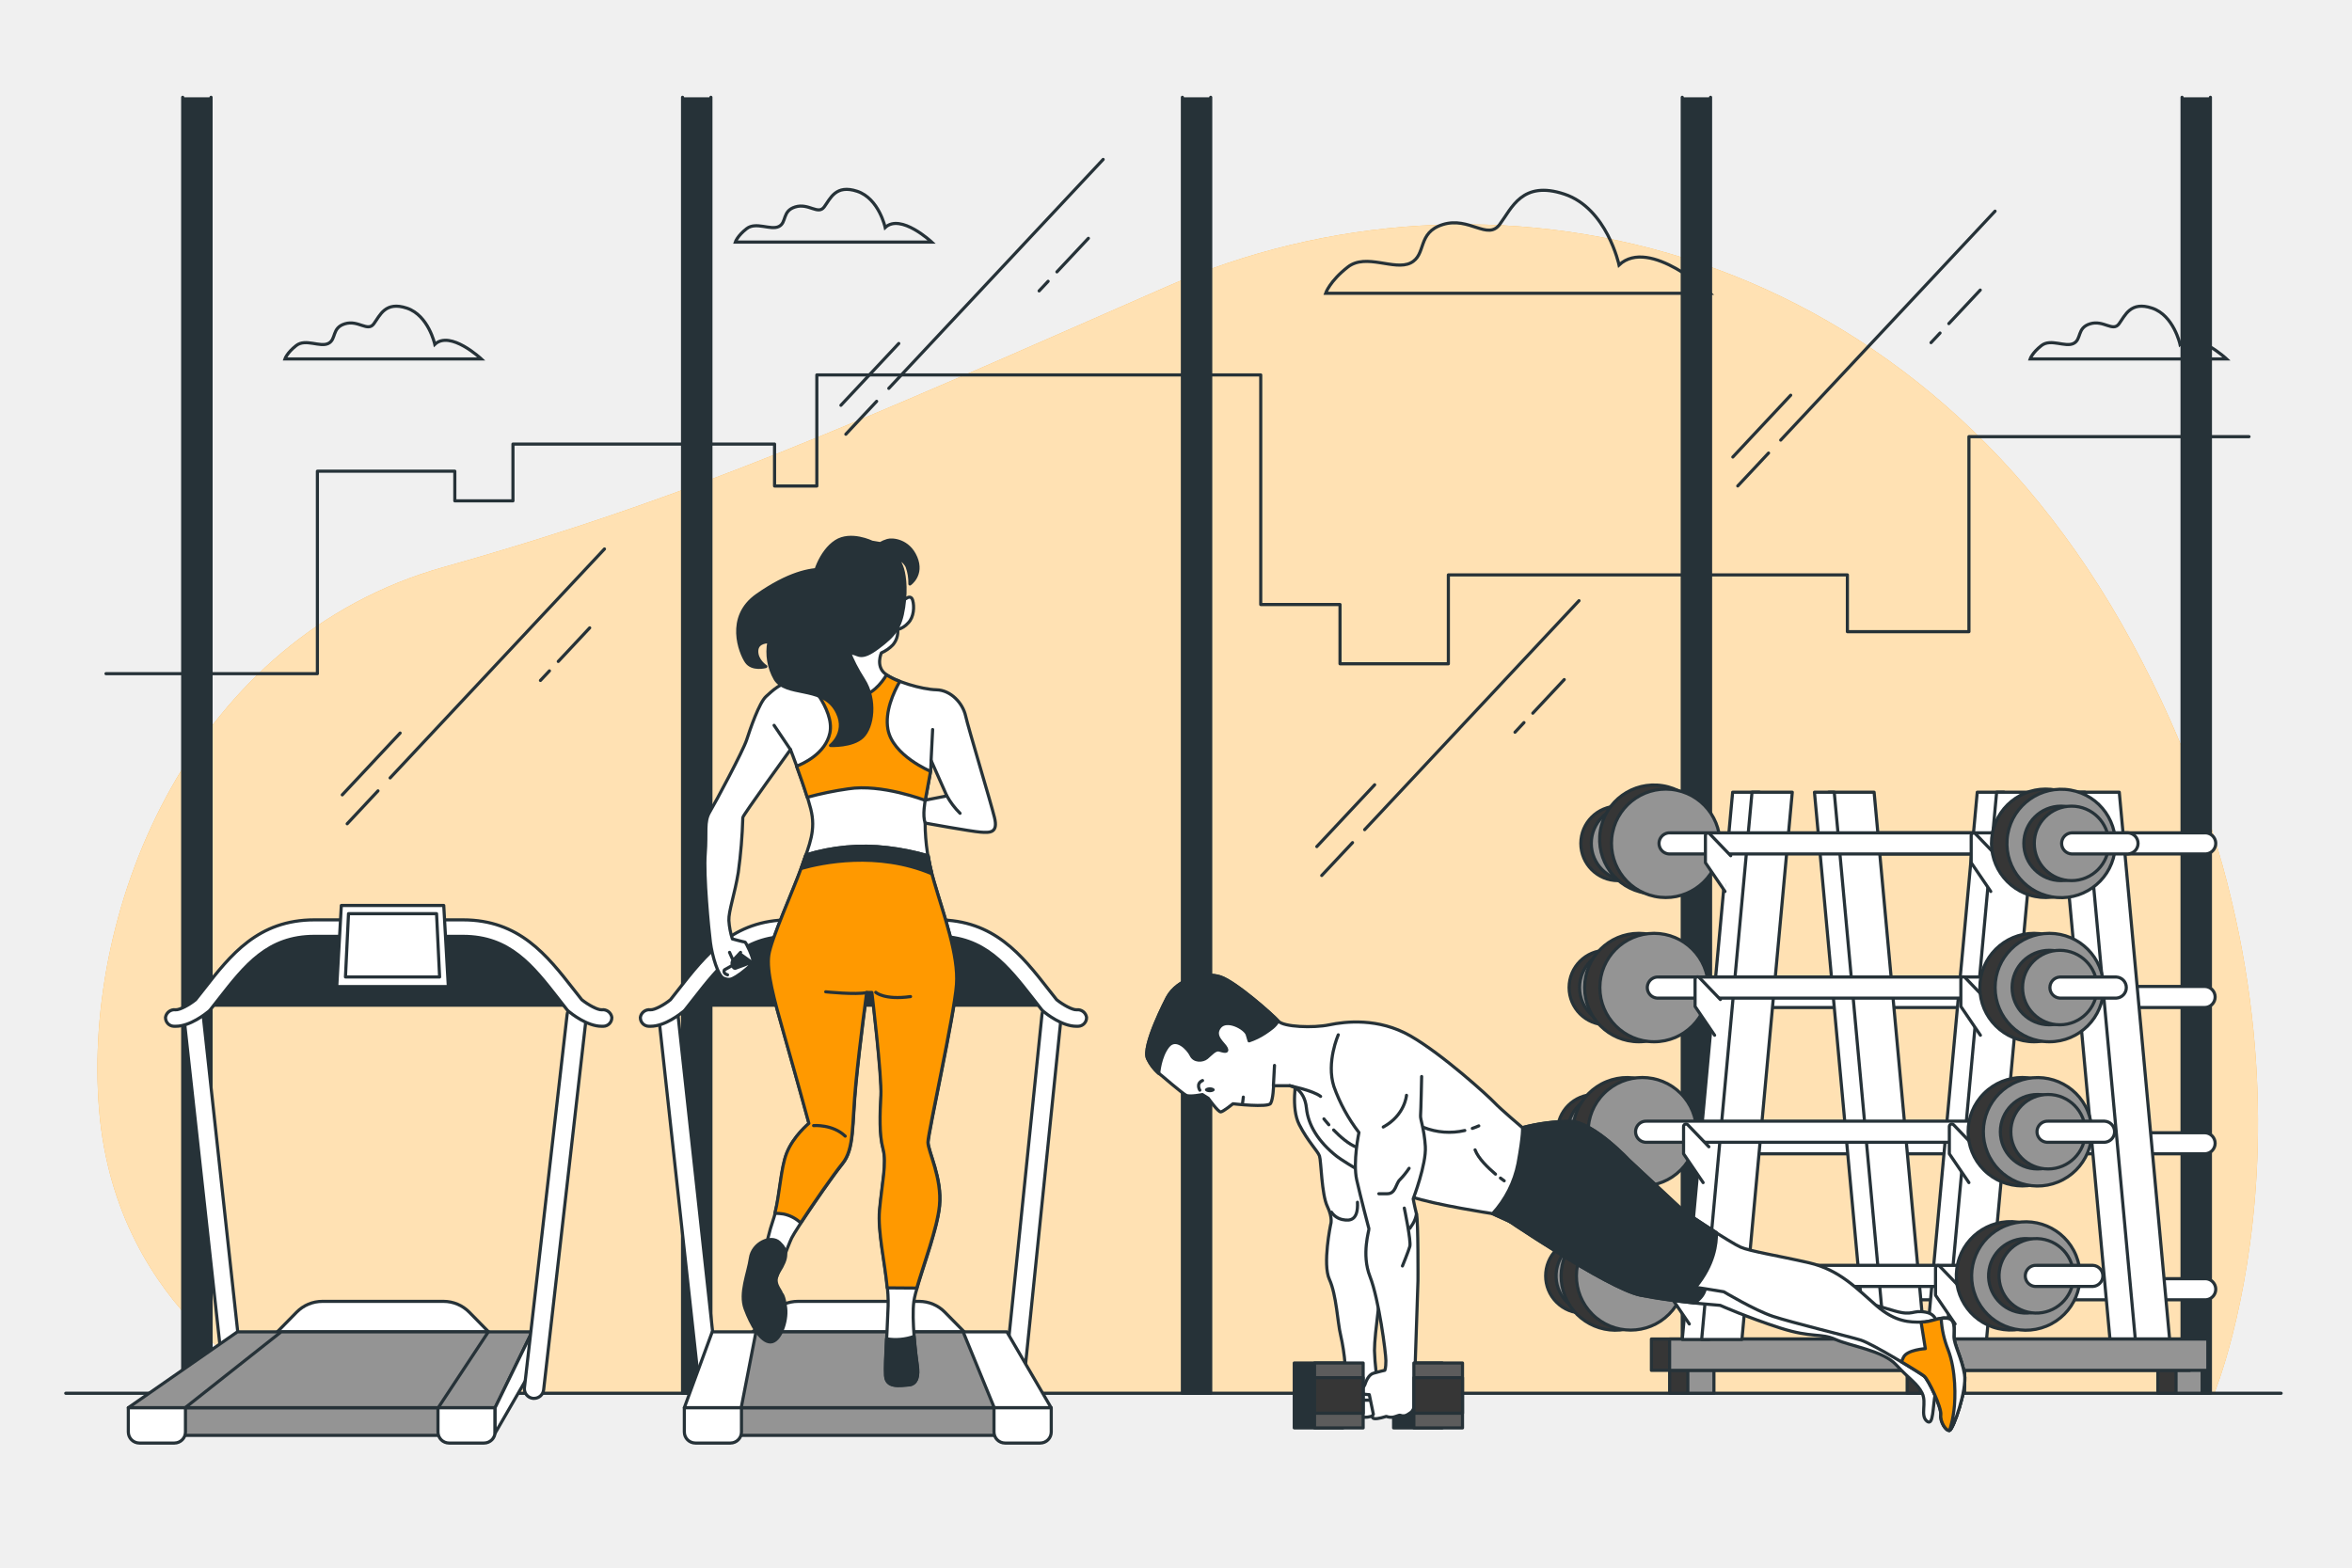
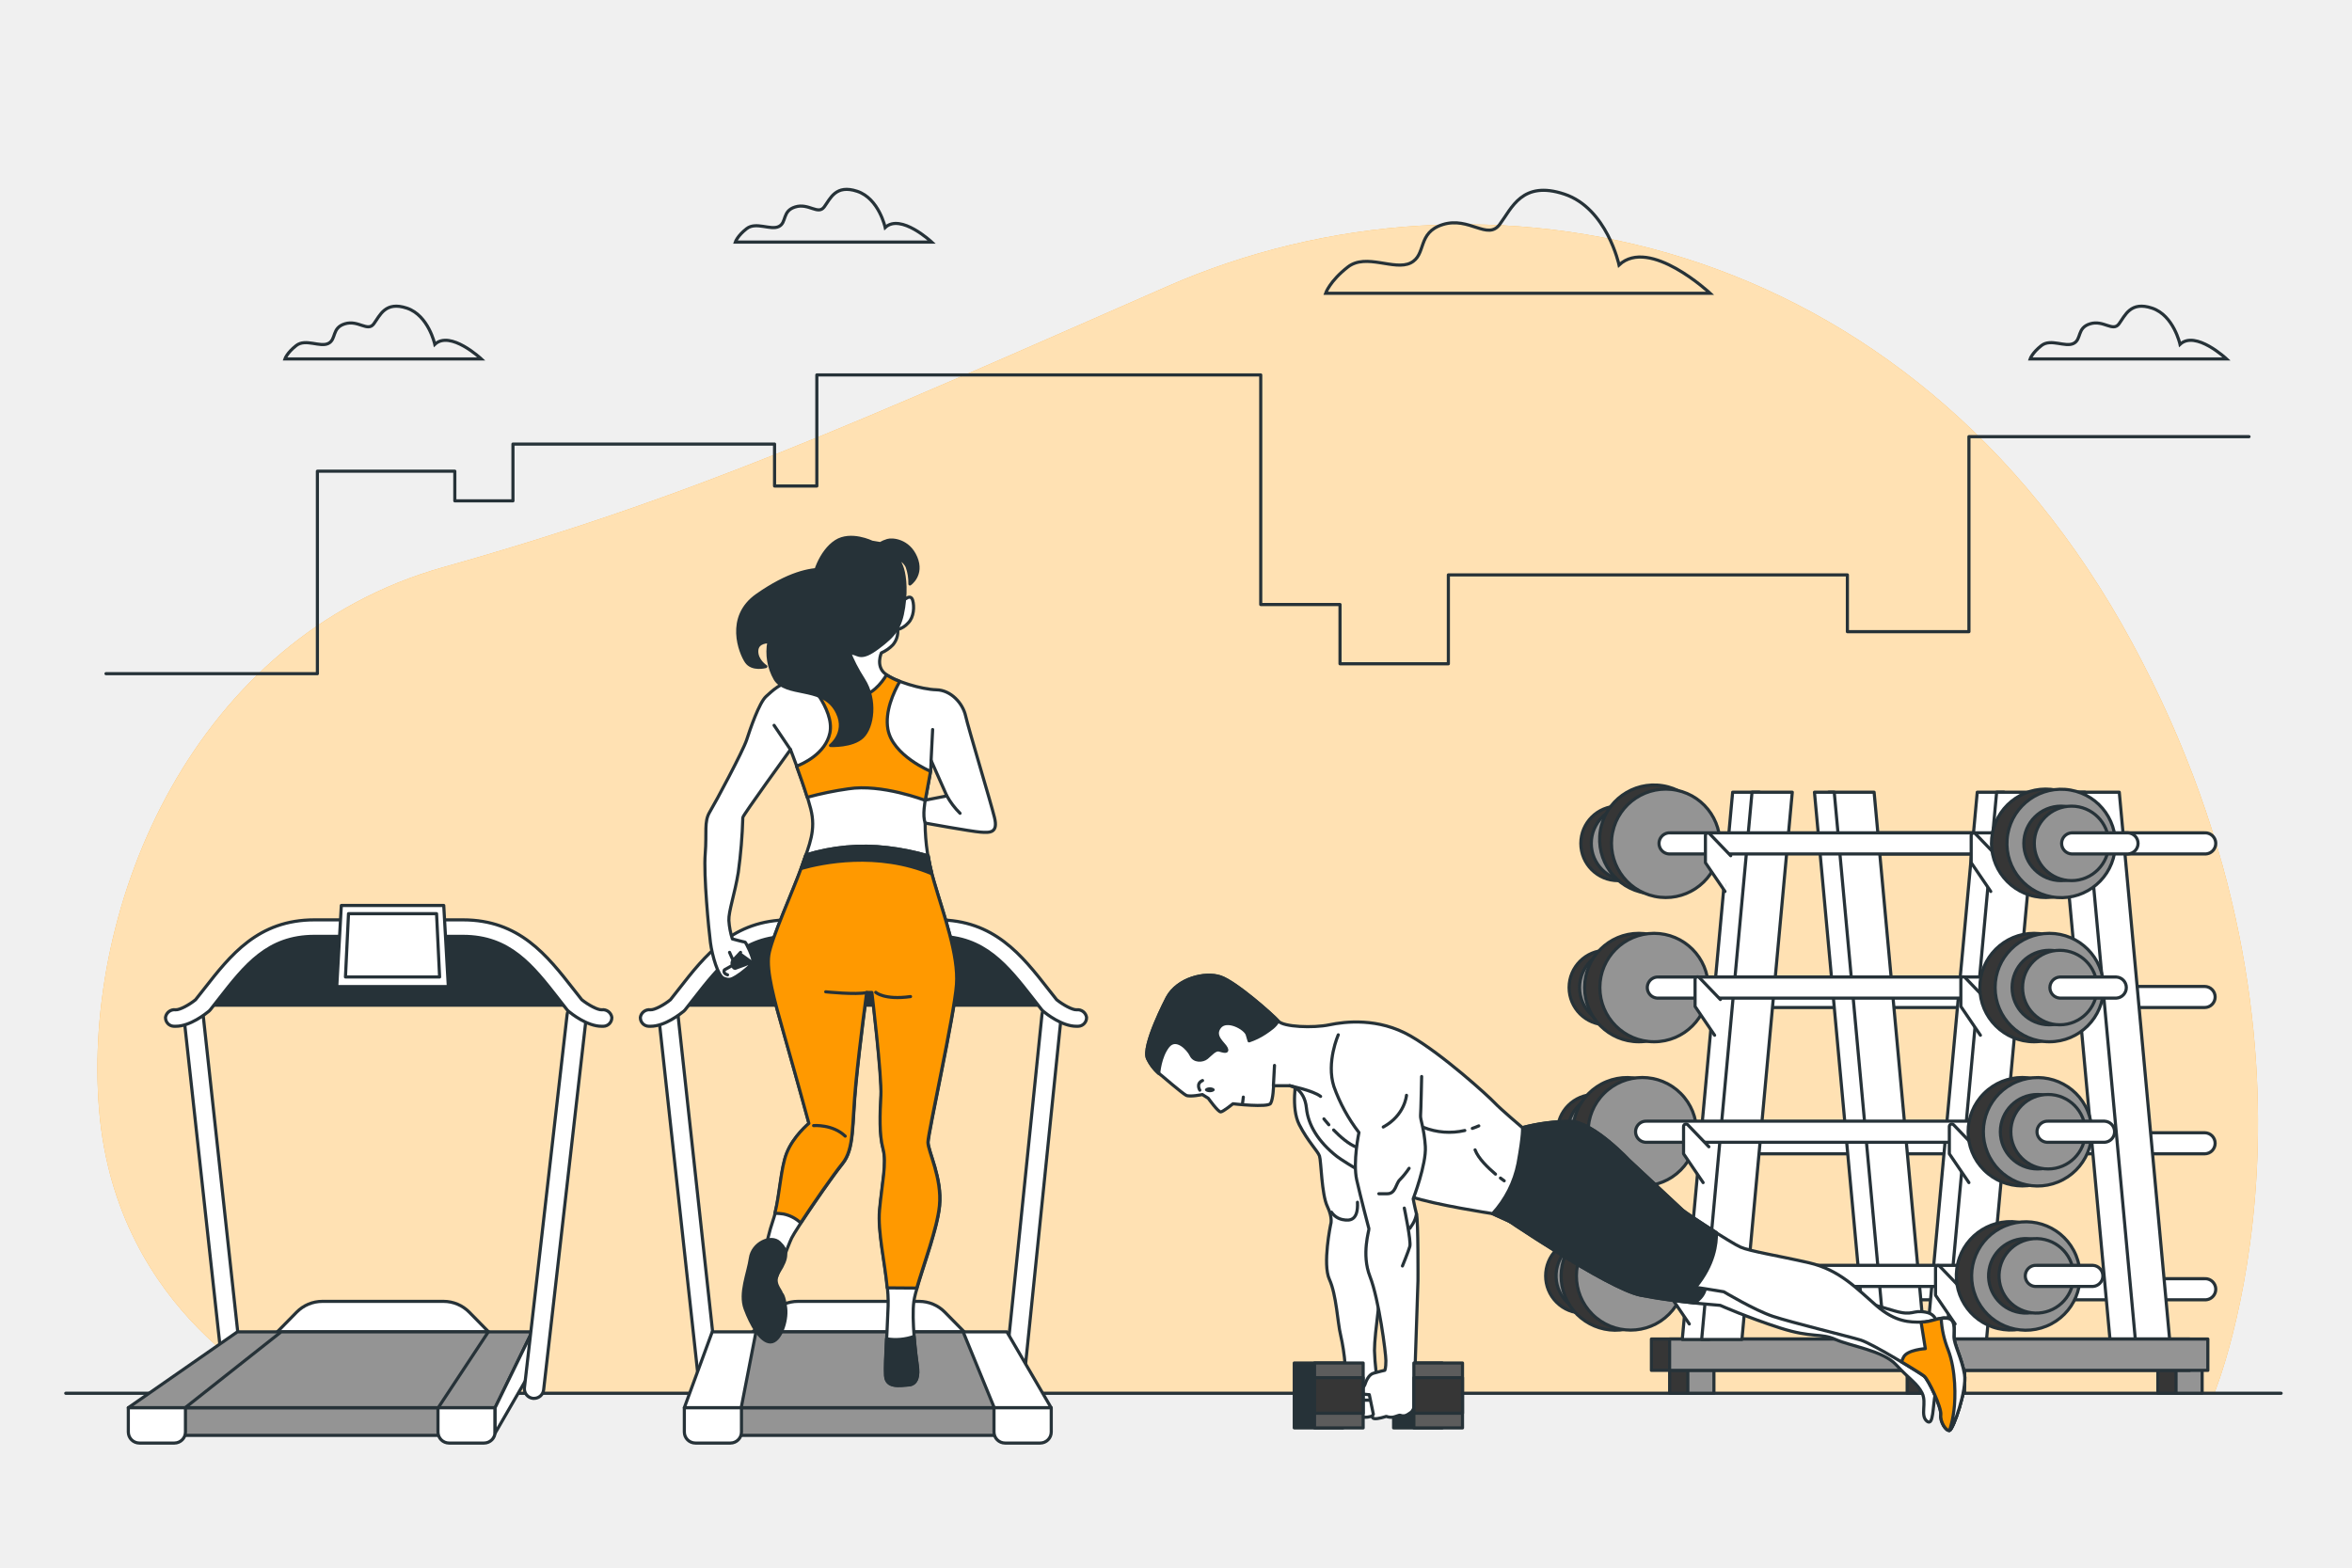
<svg xmlns="http://www.w3.org/2000/svg" viewBox="0 0 750 500">
-   <g id="freepik--background-simple--inject-5">
+   <g id="freepik--background-simple--inject-12">
    <path d="M706.09,444.37S750.9,336.2,679.82,204.86,472.76,47.25,372.32,91.29s-151.43,67.21-231,89.62S26.19,288.3,31.6,354s59.49,90.4,59.49,90.4Z" style="fill:#FF9900" />
    <path d="M706.09,444.37S750.9,336.2,679.82,204.86,472.76,47.25,372.32,91.29s-151.43,67.21-231,89.62S26.19,288.3,31.6,354s59.49,90.4,59.49,90.4Z" style="fill:#fff;opacity:0.7" />
  </g>
-   <g id="freepik--Floor--inject-5">
+   <g id="freepik--Floor--inject-12">
    <line x1="727.4" y1="444.37" x2="20.97" y2="444.37" style="fill:none;stroke:#263238;stroke-linecap:round;stroke-linejoin:round" />
  </g>
-   <g id="freepik--Clouds--inject-5">
+   <g id="freepik--Clouds--inject-12">
    <path d="M516.28,84.51s-3.87-18.07-17.42-22.59-16.79,4.52-20.66,9.68-9.68-2.58-18.07,0S455,81.28,449.81,83.86s-14.2-3.22-20,1.29-7.1,8.39-7.1,8.39H545.32S526,75.47,516.28,84.51Z" style="fill:none;stroke:#263238;stroke-miterlimit:10" />
    <path d="M282.27,72.55s-2-9.22-8.9-11.53S264.8,63.33,262.82,66s-4.94-1.32-9.23,0-2.63,5-5.27,6.26-7.25-1.64-10.22.66-3.62,4.29-3.62,4.29H297.1S287.21,67.94,282.27,72.55Z" style="fill:none;stroke:#263238;stroke-miterlimit:10" />
    <path d="M138.65,109.82s-2-9.23-8.9-11.54-8.57,2.31-10.55,5-4.94-1.32-9.23,0-2.63,4.94-5.27,6.26-7.25-1.65-10.22.66-3.62,4.28-3.62,4.28h62.62S143.59,105.2,138.65,109.82Z" style="fill:none;stroke:#263238;stroke-miterlimit:10" />
    <path d="M695.16,109.82s-2-9.23-8.9-11.54-8.57,2.31-10.55,5-4.94-1.32-9.23,0-2.63,4.94-5.27,6.26-7.25-1.65-10.22.66-3.62,4.28-3.62,4.28H710S700.1,105.2,695.16,109.82Z" style="fill:none;stroke:#263238;stroke-miterlimit:10" />
  </g>
-   <g id="freepik--Buildings--inject-5">
+   <g id="freepik--Buildings--inject-12">
    <polyline points="33.8 214.86 101.21 214.86 101.21 150.29 145.03 150.29 145.03 159.74 163.57 159.74 163.57 141.63 246.99 141.63 246.99 155.01 260.47 155.01 260.47 119.58 402.02 119.58 402.02 192.81 427.3 192.81 427.3 211.71 461.85 211.71 461.85 183.36 589.09 183.36 589.09 201.47 627.85 201.47 627.85 139.27 717.16 139.27" style="fill:none;stroke:#263238;stroke-linecap:round;stroke-linejoin:round" />
  </g>
-   <g id="freepik--Window--inject-5">
-     <polyline points="58.26 31.03 58.26 444.37 67.3 444.37 67.3 31.03" style="fill:#263238;stroke:#263238;stroke-linecap:round;stroke-linejoin:round" />
-     <polyline points="226.69 31.03 226.69 444.37 217.65 444.37 217.65 31.03" style="fill:#263238;stroke:#263238;stroke-linecap:round;stroke-linejoin:round" />
-     <polyline points="377.04 31.03 377.04 444.37 386.07 444.37 386.07 31.03" style="fill:#263238;stroke:#263238;stroke-linecap:round;stroke-linejoin:round" />
-     <polyline points="536.43 31.03 536.43 444.37 545.46 444.37 545.46 31.03" style="fill:#263238;stroke:#263238;stroke-linecap:round;stroke-linejoin:round" />
-     <polyline points="695.81 31.03 695.81 444.37 704.85 444.37 704.85 31.03" style="fill:#263238;stroke:#263238;stroke-linecap:round;stroke-linejoin:round" />
-     <line x1="120.53" y1="252.24" x2="110.71" y2="262.73" style="fill:none;stroke:#263238;stroke-linecap:round;stroke-linejoin:round" />
-     <line x1="192.75" y1="175.09" x2="124.4" y2="248.11" style="fill:none;stroke:#263238;stroke-linecap:round;stroke-linejoin:round" />
-     <line x1="175.2" y1="213.97" x2="172.34" y2="217.02" style="fill:none;stroke:#263238;stroke-linecap:round;stroke-linejoin:round" />
-     <line x1="188.04" y1="200.25" x2="178.02" y2="210.96" style="fill:none;stroke:#263238;stroke-linecap:round;stroke-linejoin:round" />
-     <line x1="127.59" y1="233.8" x2="109.14" y2="253.51" style="fill:none;stroke:#263238;stroke-linecap:round;stroke-linejoin:round" />
-     <line x1="279.54" y1="128" x2="269.72" y2="138.49" style="fill:none;stroke:#263238;stroke-linecap:round;stroke-linejoin:round" />
-     <line x1="351.77" y1="50.85" x2="283.42" y2="123.86" style="fill:none;stroke:#263238;stroke-linecap:round;stroke-linejoin:round" />
-     <line x1="334.22" y1="89.72" x2="331.35" y2="92.78" style="fill:none;stroke:#263238;stroke-linecap:round;stroke-linejoin:round" />
-     <line x1="347.06" y1="76.01" x2="337.03" y2="86.71" style="fill:none;stroke:#263238;stroke-linecap:round;stroke-linejoin:round" />
-     <line x1="286.6" y1="109.55" x2="268.15" y2="129.26" style="fill:none;stroke:#263238;stroke-linecap:round;stroke-linejoin:round" />
-     <line x1="431.29" y1="268.75" x2="421.47" y2="279.23" style="fill:none;stroke:#263238;stroke-linecap:round;stroke-linejoin:round" />
-     <line x1="503.51" y1="191.59" x2="435.16" y2="264.61" style="fill:none;stroke:#263238;stroke-linecap:round;stroke-linejoin:round" />
-     <line x1="485.96" y1="230.47" x2="483.1" y2="233.53" style="fill:none;stroke:#263238;stroke-linecap:round;stroke-linejoin:round" />
-     <line x1="498.8" y1="216.75" x2="488.78" y2="227.46" style="fill:none;stroke:#263238;stroke-linecap:round;stroke-linejoin:round" />
-     <line x1="438.35" y1="250.3" x2="419.9" y2="270.01" style="fill:none;stroke:#263238;stroke-linecap:round;stroke-linejoin:round" />
-     <line x1="563.95" y1="144.5" x2="554.13" y2="154.99" style="fill:none;stroke:#263238;stroke-linecap:round;stroke-linejoin:round" />
-     <line x1="636.18" y1="67.35" x2="567.83" y2="140.36" style="fill:none;stroke:#263238;stroke-linecap:round;stroke-linejoin:round" />
-     <line x1="618.63" y1="106.22" x2="615.76" y2="109.28" style="fill:none;stroke:#263238;stroke-linecap:round;stroke-linejoin:round" />
-     <line x1="631.46" y1="92.51" x2="621.44" y2="103.21" style="fill:none;stroke:#263238;stroke-linecap:round;stroke-linejoin:round" />
-     <line x1="571.01" y1="126.05" x2="552.56" y2="145.76" style="fill:none;stroke:#263238;stroke-linecap:round;stroke-linejoin:round" />
-   </g>
-   <g id="freepik--Weights--inject-5">
+   <g id="freepik--Weights--inject-12">
    <rect x="532.41" y="435.29" width="8.32" height="9.07" style="fill:#363636;stroke:#263238;stroke-linecap:round;stroke-linejoin:round" />
    <rect x="538.21" y="435.29" width="8.32" height="9.07" style="fill:#949494;stroke:#263238;stroke-linecap:round;stroke-linejoin:round" />
    <rect x="608.15" y="435.29" width="8.32" height="9.07" style="fill:#363636;stroke:#263238;stroke-linecap:round;stroke-linejoin:round" />
    <rect x="613.95" y="435.29" width="8.32" height="9.07" style="fill:#949494;stroke:#263238;stroke-linecap:round;stroke-linejoin:round" />
    <rect x="526.6" y="427.07" width="91.69" height="10" style="fill:#363636;stroke:#263238;stroke-linecap:round;stroke-linejoin:round" />
    <rect x="532.4" y="427.07" width="91.69" height="10" style="fill:#949494;stroke:#263238;stroke-linecap:round;stroke-linejoin:round" />
    <path d="M703,272.36H590.24a3.37,3.37,0,1,1,0-6.73H703a3.37,3.37,0,1,1,0,6.73Z" style="fill:#fff;stroke:#263238;stroke-linecap:round;stroke-linejoin:round" />
    <path d="M703,321.34H561.41a3.36,3.36,0,1,1,0-6.72H703a3.36,3.36,0,1,1,0,6.72Z" style="fill:#fff;stroke:#263238;stroke-linecap:round;stroke-linejoin:round" />
    <path d="M703,368H561.41a3.36,3.36,0,1,1,0-6.72H703a3.36,3.36,0,1,1,0,6.72Z" style="fill:#fff;stroke:#263238;stroke-linecap:round;stroke-linejoin:round" />
    <path d="M703,414.56H561.41a3.37,3.37,0,1,1,0-6.73H703a3.37,3.37,0,1,1,0,6.73Z" style="fill:#fff;stroke:#263238;stroke-linecap:round;stroke-linejoin:round" />
    <polygon points="623 427.22 614.44 427.22 630.5 252.67 639.06 252.67 623 427.22" style="fill:#fff;stroke:#263238;stroke-linecap:round;stroke-linejoin:round" />
    <polygon points="633.46 427.22 620.62 427.22 636.68 252.67 649.52 252.67 633.46 427.22" style="fill:#fff;stroke:#263238;stroke-linecap:round;stroke-linejoin:round" />
    <polygon points="676.63 427.22 691.85 427.22 675.79 252.67 660.57 252.67 676.63 427.22" style="fill:#fff;stroke:#263238;stroke-linecap:round;stroke-linejoin:round" />
    <polygon points="672.83 427.22 680.91 427.22 664.85 252.67 656.76 252.67 672.83 427.22" style="fill:#fff;stroke:#263238;stroke-linecap:round;stroke-linejoin:round" />
    <polygon points="545 427.22 536.44 427.22 552.5 252.67 561.06 252.67 545 427.22" style="fill:#fff;stroke:#263238;stroke-linecap:round;stroke-linejoin:round" />
    <polygon points="555.46 427.22 542.62 427.22 558.68 252.67 571.52 252.67 555.46 427.22" style="fill:#fff;stroke:#263238;stroke-linecap:round;stroke-linejoin:round" />
    <polygon points="599.17 427.22 613.67 427.22 597.61 252.67 583.11 252.67 599.17 427.22" style="fill:#fff;stroke:#263238;stroke-linecap:round;stroke-linejoin:round" />
    <polygon points="594.65 427.22 600.96 427.22 584.9 252.67 578.59 252.67 594.65 427.22" style="fill:#fff;stroke:#263238;stroke-linecap:round;stroke-linejoin:round" />
    <circle cx="515.97" cy="268.99" r="11.88" style="fill:#363636;stroke:#263238;stroke-linecap:round;stroke-linejoin:round" />
    <circle cx="519.31" cy="268.99" r="11.88" style="fill:#949494;stroke:#263238;stroke-linecap:round;stroke-linejoin:round" />
    <circle cx="526.33" cy="268.99" r="17.29" transform="matrix(0.16, -0.99, 0.99, 0.16, 176.92, 745.74)" style="fill:#363636;stroke:#263238;stroke-linecap:round;stroke-linejoin:round" />
    <circle cx="531.19" cy="268.99" r="17.29" transform="translate(160.12 734.64) rotate(-78.31)" style="fill:#949494;stroke:#263238;stroke-linecap:round;stroke-linejoin:round" />
    <path d="M645.34,272.36H532.58a3.37,3.37,0,1,1,0-6.73H645.34a3.37,3.37,0,1,1,0,6.73Z" style="fill:#fff;stroke:#263238;stroke-linecap:round;stroke-linejoin:round" />
    <path d="M636.65,272.93l-6.72-7a.79.79,0,0,0-1.36.54v8.68l6.24,9.17" style="fill:#fff;stroke:#263238;stroke-linecap:round;stroke-linejoin:round" />
    <circle cx="652.37" cy="268.99" r="17.29" transform="translate(260.83 856.05) rotate(-78.71)" style="fill:#363636;stroke:#263238;stroke-linecap:round;stroke-linejoin:round" />
    <circle cx="657.23" cy="268.99" r="17.29" transform="translate(278.23 869.55) rotate(-80)" style="fill:#949494;stroke:#263238;stroke-linecap:round;stroke-linejoin:round" />
    <circle cx="657.23" cy="268.99" r="11.88" style="fill:#363636;stroke:#263238;stroke-linecap:round;stroke-linejoin:round" />
    <circle cx="660.57" cy="268.99" r="11.88" style="fill:#949494;stroke:#263238;stroke-linecap:round;stroke-linejoin:round" />
    <path d="M678.59,272.36h-18a3.37,3.37,0,0,1,0-6.73h18a3.37,3.37,0,0,1,0,6.73Z" style="fill:#fff;stroke:#263238;stroke-linecap:round;stroke-linejoin:round" />
    <circle cx="512.23" cy="314.97" r="11.88" style="fill:#363636;stroke:#263238;stroke-linecap:round;stroke-linejoin:round" />
    <circle cx="515.57" cy="314.97" r="11.88" style="fill:#949494;stroke:#263238;stroke-linecap:round;stroke-linejoin:round" />
    <circle cx="522.59" cy="314.97" r="17.29" style="fill:#363636;stroke:#263238;stroke-linecap:round;stroke-linejoin:round" />
    <circle cx="527.45" cy="314.97" r="17.29" style="fill:#949494;stroke:#263238;stroke-linecap:round;stroke-linejoin:round" />
    <path d="M641.6,318.34H528.84a3.37,3.37,0,1,1,0-6.73H641.6a3.37,3.37,0,1,1,0,6.73Z" style="fill:#fff;stroke:#263238;stroke-linecap:round;stroke-linejoin:round" />
    <path d="M633.34,318.79l-6.71-7a.79.79,0,0,0-1.36.54V321l6.24,9.18" style="fill:#fff;stroke:#263238;stroke-linecap:round;stroke-linejoin:round" />
    <circle cx="648.62" cy="314.97" r="17.29" style="fill:#363636;stroke:#263238;stroke-linecap:round;stroke-linejoin:round" />
    <circle cx="653.49" cy="314.97" r="17.29" style="fill:#949494;stroke:#263238;stroke-linecap:round;stroke-linejoin:round" />
    <circle cx="653.49" cy="314.97" r="11.88" style="fill:#363636;stroke:#263238;stroke-linecap:round;stroke-linejoin:round" />
    <circle cx="656.83" cy="314.97" r="11.88" style="fill:#949494;stroke:#263238;stroke-linecap:round;stroke-linejoin:round" />
    <path d="M674.85,318.34h-18a3.37,3.37,0,0,1,0-6.73h18a3.37,3.37,0,0,1,0,6.73Z" style="fill:#fff;stroke:#263238;stroke-linecap:round;stroke-linejoin:round" />
    <circle cx="508.49" cy="360.95" r="11.88" style="fill:#363636;stroke:#263238;stroke-linecap:round;stroke-linejoin:round" />
    <circle cx="511.83" cy="360.95" r="11.88" style="fill:#949494;stroke:#263238;stroke-linecap:round;stroke-linejoin:round" />
    <circle cx="518.85" cy="360.95" r="17.29" transform="translate(-98.05 223.36) rotate(-22.25)" style="fill:#363636;stroke:#263238;stroke-linecap:round;stroke-linejoin:round" />
    <circle cx="523.71" cy="360.95" r="17.29" transform="translate(-101.84 476.04) rotate(-45)" style="fill:#949494;stroke:#263238;stroke-linecap:round;stroke-linejoin:round" />
    <path d="M637.86,364.32H525.1a3.37,3.37,0,1,1,0-6.73H637.86a3.37,3.37,0,1,1,0,6.73Z" style="fill:#fff;stroke:#263238;stroke-linecap:round;stroke-linejoin:round" />
    <path d="M629.67,365.75l-6.71-7a.79.79,0,0,0-1.36.54V368l6.24,9.18" style="fill:#fff;stroke:#263238;stroke-linecap:round;stroke-linejoin:round" />
    <circle cx="644.88" cy="360.95" r="17.29" transform="translate(-66.35 561.72) rotate(-45)" style="fill:#363636;stroke:#263238;stroke-linecap:round;stroke-linejoin:round" />
    <circle cx="649.75" cy="360.95" r="17.29" transform="translate(-88.3 272.93) rotate(-22.25)" style="fill:#949494;stroke:#263238;stroke-linecap:round;stroke-linejoin:round" />
    <circle cx="649.75" cy="360.95" r="11.88" style="fill:#363636;stroke:#263238;stroke-linecap:round;stroke-linejoin:round" />
    <circle cx="653.09" cy="360.95" r="11.88" style="fill:#949494;stroke:#263238;stroke-linecap:round;stroke-linejoin:round" />
    <path d="M671.11,364.32h-18a3.37,3.37,0,1,1,0-6.73h18a3.37,3.37,0,0,1,0,6.73Z" style="fill:#fff;stroke:#263238;stroke-linecap:round;stroke-linejoin:round" />
    <circle cx="504.75" cy="406.94" r="11.88" transform="translate(-139.91 476.1) rotate(-45)" style="fill:#363636;stroke:#263238;stroke-linecap:round;stroke-linejoin:round" />
    <circle cx="508.09" cy="406.94" r="11.88" transform="translate(24.76 842.99) rotate(-80.75)" style="fill:#949494;stroke:#263238;stroke-linecap:round;stroke-linejoin:round" />
    <circle cx="515.11" cy="406.94" r="17.29" transform="translate(-115.74 225.37) rotate(-22.25)" style="fill:#363636;stroke:#263238;stroke-linecap:round;stroke-linejoin:round" />
    <circle cx="519.97" cy="406.94" r="17.29" transform="translate(-135.45 486.86) rotate(-45)" style="fill:#949494;stroke:#263238;stroke-linecap:round;stroke-linejoin:round" />
    <path d="M634.12,410.3H521.36a3.37,3.37,0,1,1,0-6.73H634.12a3.37,3.37,0,1,1,0,6.73Z" style="fill:#fff;stroke:#263238;stroke-linecap:round;stroke-linejoin:round" />
    <path d="M625.27,410.88l-6.72-7a.78.78,0,0,0-1.35.54v8.68l6.24,9.17" style="fill:#fff;stroke:#263238;stroke-linecap:round;stroke-linejoin:round" />
    <circle cx="641.14" cy="406.94" r="17.29" transform="translate(96.86 936.48) rotate(-76.62)" style="fill:#363636;stroke:#263238;stroke-linecap:round;stroke-linejoin:round" />
    <circle cx="646.01" cy="406.94" r="17.29" transform="translate(-105.99 274.94) rotate(-22.25)" style="fill:#949494;stroke:#263238;stroke-linecap:round;stroke-linejoin:round" />
    <circle cx="646.01" cy="406.94" r="11.88" transform="translate(140.5 979.11) rotate(-80.75)" style="fill:#363636;stroke:#263238;stroke-linecap:round;stroke-linejoin:round" />
    <circle cx="649.35" cy="406.94" r="11.88" transform="translate(103.46 944.76) rotate(-76.65)" style="fill:#949494;stroke:#263238;stroke-linecap:round;stroke-linejoin:round" />
    <path d="M667.37,410.3h-18a3.37,3.37,0,1,1,0-6.73h18a3.37,3.37,0,0,1,0,6.73Z" style="fill:#fff;stroke:#263238;stroke-linecap:round;stroke-linejoin:round" />
    <rect x="612.35" y="435.29" width="8.32" height="9.07" style="fill:#949494;stroke:#263238;stroke-linecap:round;stroke-linejoin:round" />
    <rect x="618.15" y="435.29" width="8.32" height="9.07" style="fill:#fff;stroke:#263238;stroke-linecap:round;stroke-linejoin:round" />
    <rect x="688.09" y="435.29" width="8.32" height="9.07" style="fill:#363636;stroke:#263238;stroke-linecap:round;stroke-linejoin:round" />
    <rect x="693.89" y="435.29" width="8.32" height="9.07" style="fill:#949494;stroke:#263238;stroke-linecap:round;stroke-linejoin:round" />
    <rect x="606.54" y="427.07" width="91.69" height="10" style="fill:#363636;stroke:#263238;stroke-linecap:round;stroke-linejoin:round" />
    <rect x="612.34" y="427.07" width="91.69" height="10" style="fill:#949494;stroke:#263238;stroke-linecap:round;stroke-linejoin:round" />
    <path d="M551.89,272.93l-6.72-7a.78.78,0,0,0-1.35.54v8.68l6.24,9.17" style="fill:#fff;stroke:#263238;stroke-linecap:round;stroke-linejoin:round" />
    <path d="M548.59,318.79l-6.72-7a.78.78,0,0,0-1.35.54V321l6.23,9.18" style="fill:#fff;stroke:#263238;stroke-linecap:round;stroke-linejoin:round" />
    <path d="M544.92,365.75l-6.72-7a.78.78,0,0,0-1.35.54V368l6.24,9.18" style="fill:#fff;stroke:#263238;stroke-linecap:round;stroke-linejoin:round" />
    <path d="M540.52,410.88l-6.72-7a.78.78,0,0,0-1.35.54v8.68l6.23,9.17" style="fill:#fff;stroke:#263238;stroke-linecap:round;stroke-linejoin:round" />
  </g>
-   <g id="freepik--Tredmill--inject-5">
+   <g id="freepik--Tredmill--inject-12">
    <path d="M75,448.27a3.09,3.09,0,0,1-3.06-2.77L58.63,324.18a3.08,3.08,0,0,1,6.13-.62L78,444.87a3.09,3.09,0,0,1-2.75,3.38Z" style="fill:#fff;stroke:#263238;stroke-linecap:round;stroke-linejoin:round" />
    <rect x="54.72" y="448.45" width="93.77" height="9.35" style="fill:#949494;stroke:#263238;stroke-linecap:round;stroke-linejoin:round" />
    <path d="M141.47,415.06H102.81a11.48,11.48,0,0,0-8.22,3.45l-7,7.12h69.05l-7-7.12A11.51,11.51,0,0,0,141.47,415.06Z" style="fill:#fff;stroke:#263238;stroke-linecap:round;stroke-linejoin:round" />
    <polygon points="157.88 448.97 40.92 448.97 75.69 424.79 169.66 424.79 157.88 448.97" style="fill:#949494;stroke:#263238;stroke-linecap:round;stroke-linejoin:round" />
    <polygon points="139.74 448.97 59.06 448.97 89.64 424.79 155.71 424.79 139.74 448.97" style="fill:#949494;stroke:#263238;stroke-linecap:round;stroke-linejoin:round" />
    <path d="M40.92,449H59.14a0,0,0,0,1,0,0v7.72a3.53,3.53,0,0,1-3.53,3.53H44.45a3.53,3.53,0,0,1-3.53-3.53V449A0,0,0,0,1,40.92,449Z" style="fill:#fff;stroke:#263238;stroke-linecap:round;stroke-linejoin:round" />
    <path d="M139.66,449h18.22a0,0,0,0,1,0,0v7.72a3.53,3.53,0,0,1-3.53,3.53H143.19a3.53,3.53,0,0,1-3.53-3.53V449A0,0,0,0,1,139.66,449Z" style="fill:#fff;stroke:#263238;stroke-linecap:round;stroke-linejoin:round" />
    <polygon points="157.88 457.11 169.27 437.39 169.66 424.79 157.88 448.97 157.88 457.11" style="fill:#fff;stroke:#263238;stroke-linecap:round;stroke-linejoin:round" />
    <path d="M170.3,446a3.09,3.09,0,0,0,3.06-2.77l13.61-119a3.08,3.08,0,0,0-6.13-.62L167.23,442.61A3.08,3.08,0,0,0,170,446Z" style="fill:#fff;stroke:#263238;stroke-linecap:round;stroke-linejoin:round" />
    <path d="M147.15,296H100.73c-17.86,0-25.59,12.65-34.95,24.59H182.09C172.74,308.67,165,296,147.15,296Z" style="fill:#263238;stroke:#263238;stroke-linecap:round;stroke-linejoin:round" />
    <path d="M191.89,322.06c-1.3.1-4.34-1.57-6.38-3.21-.87-1.09-1.73-2.19-2.58-3.28-8.52-10.91-17.34-22.19-35.31-22.19H100.26c-18,0-26.79,11.28-35.31,22.19-.85,1.09-1.71,2.19-2.59,3.28-2,1.64-5.07,3.31-6.37,3.21a2.89,2.89,0,0,0-3.21,2.39,2.75,2.75,0,0,0,2.68,2.87l.6,0c4.57,0,9.56-4,10.55-4.8a3.59,3.59,0,0,0,.39-.39l2.8-3.56c8.35-10.69,15.57-19.93,30.46-19.93h47.36c14.89,0,22.11,9.24,30.46,19.93l2.8,3.56a3.59,3.59,0,0,0,.39.39c1,.83,6,4.8,10.55,4.8l.6,0a2.75,2.75,0,0,0,2.68-2.87A2.89,2.89,0,0,0,191.89,322.06Z" style="fill:#fff;stroke:#263238;stroke-linecap:round;stroke-linejoin:round" />
    <polygon points="142.96 314.66 107.38 314.66 108.84 288.79 141.5 288.79 142.96 314.66" style="fill:#fff;stroke:#263238;stroke-linecap:round;stroke-linejoin:round" />
    <polygon points="140.18 311.6 110.16 311.6 111.13 291.41 139.21 291.41 140.18 311.6" style="fill:#fff;stroke:#263238;stroke-linecap:round;stroke-linejoin:round" />
  </g>
-   <g id="freepik--character-2--inject-5">
+   <g id="freepik--character-2--inject-12">
    <polygon points="412.71 439.4 412.71 450.73 412.71 455.41 428.22 455.41 428.22 450.73 428.22 439.4 428.22 434.72 412.71 434.72 412.71 439.4" style="fill:#263238;stroke:#263238;stroke-linecap:round;stroke-linejoin:round" />
    <polygon points="444.39 434.72 444.39 439.4 444.39 450.73 444.39 455.41 459.89 455.41 459.89 450.73 459.89 439.4 459.89 434.72 444.39 434.72" style="fill:#263238;stroke:#263238;stroke-linecap:round;stroke-linejoin:round" />
    <path d="M413.39,344.23s-1.84,9.08.92,14.48,5.92,8.42,6.45,10,.66,12.24,2.5,16.06,1.05,5.79,1.05,5.79-2.63,12.63-.39,17.5,2.63,13.95,3.55,17.63a66.49,66.49,0,0,1,1.45,9.48c0,.53-.92,6.84-1.58,7.37s-2.5,0-2.63,2.1,0,6.45.39,7a2.58,2.58,0,0,0,2.37.66,3.47,3.47,0,0,1,1.19-.27H435a6.76,6.76,0,0,0,4.08-1.18c1.19-1.05,1.05-5,.79-6.84a76.91,76.91,0,0,1-1.58-13.3c0-5.92,2.37-19.6,2.37-26.18a89.28,89.28,0,0,0-1.84-15.66c-.26-1.32-1.45-13.82-.79-18.69s.26-7.5-10.4-17S416.68,341.07,413.39,344.23Z" style="fill:#fff;stroke:#263238;stroke-linecap:round;stroke-linejoin:round" />
    <path d="M424.58,386.61a5.55,5.55,0,0,0,3.55,2.37c2.5.52,5,.13,4.74-5.53" style="fill:none;stroke:#263238;stroke-linecap:round;stroke-linejoin:round" />
    <path d="M478.65,387.73s33.93,23.19,44.48,25.35a242.29,242.29,0,0,0,25.4,3.25s9.05,4,19.19,7.24,12.77,1.5,17.61,3.65,15.14,3.54,19.3,8.07,6.84,6,8.32,9.08-.7,7.08,1.48,8.89,1.83-4.76,2.72-8.89.9-11.38.9-16.09.36-9-4-9.78-3.9,1.31-9.77-.36S580,410.9,580,410.9l-92.69-31.5Z" style="fill:#fff;stroke:#263238;stroke-linecap:round;stroke-linejoin:round" />
    <path d="M478.65,387.73s33.93,23.19,44.48,25.35c5.45,1.12,12,1.95,17.14,2.49,4.67-2.92,3.55-6.84,3.55-6.84L538,396.6l-50.62-17.2Z" style="fill:#263238;stroke:#263238;stroke-linecap:round;stroke-linejoin:round" />
    <path d="M475.9,387.08s21.67,9.78,26.16,12,26.89,10.08,32.21,10.64S549.68,412,549.68,412s9.8,5.88,15.68,7.84,24.37,6.45,28,7.57,18.76,10.36,20.16,11.48,5.61,10.09,5.33,12.33,1.68,5.32,2.8,5,5.6-12.89,4.76-17.93-3.36-9.52-3.36-12,.56-5.6-2.24-5.88-4.9,1.27-8.26,1.27-8,.13-14.15-5.2S586.65,405,576.85,402.75s-18.77-3.64-21.85-5-17.65-10.93-18.49-11.77-17.09-16-17.09-16-11.2-12-18.49-12.32a59.1,59.1,0,0,0-15.51,2S475.79,376.45,475.9,387.08Z" style="fill:#fff;stroke:#263238;stroke-linecap:round;stroke-linejoin:round" />
    <path d="M519.42,370s-11.2-12-18.49-12.32a59.1,59.1,0,0,0-15.51,2s-9.63,16.77-9.52,27.4c0,0,21.67,9.78,26.16,12s26.89,10.08,32.21,10.64c1.79.19,4.11.5,6.41.84,6-7.23,6.74-14,6.64-17.44-4.92-3.12-10.31-6.71-10.81-7.21C535.67,385.1,519.42,370,519.42,370Z" style="fill:#263238;stroke:#263238;stroke-linecap:round;stroke-linejoin:round" />
    <path d="M607,432.85c-.25.51-.47,1-.65,1.49,3.58,2.15,6.62,4.07,7.21,4.54,1.4,1.12,5.61,10.09,5.33,12.33s1.68,5.32,2.8,5,5.6-12.89,4.76-17.93-3.36-9.52-3.36-12,.56-5.6-2.24-5.88-4.9,1.27-8.26,1.27l1.36,8.47S608.17,430.48,607,432.85Z" style="fill:#FF9900;stroke:#263238;stroke-linecap:round;stroke-linejoin:round" />
    <path d="M621.67,456.25c1.12-.28,5.6-12.89,4.76-17.93s-3.36-9.52-3.36-12,.56-5.6-2.24-5.88a7,7,0,0,0-1.83.06,31.32,31.32,0,0,0,2.21,10c2.53,6.6,2.37,15.4,1.86,19.3A36.3,36.3,0,0,1,621.67,456.25Z" style="fill:#fff;stroke:#263238;stroke-linecap:round;stroke-linejoin:round" />
    <path d="M372.2,318.18S364,333.82,366,337.7a13.56,13.56,0,0,0,4.35,5.29s6.71,5.76,7.88,6.35,5.18-.24,5.18-.24l1.88,1.18s3.17,4.46,4,4.35,3.88-2.59,3.88-2.59,11.17,1.29,12-.12.94-5.64.94-5.64h5.17s4.67.65,5.32,7.16c.52,5.27,3.68,10.66,9.73,15.41,2.11,1.66,16.11,10.23,23.63,12.82s26,5.41,26,5.41a33.18,33.18,0,0,0,8.11-16c1.76-9.64,1.41-11.41,1.41-11.41s-6.94-5.88-8.93-8-16.58-15.41-26.81-21.28-20.81-4.59-25.87-3.53-14.58.7-16.22-1.18-13.53-12.46-18.46-14.11S375.49,312.06,372.2,318.18Z" style="fill:#fff;stroke:#263238;stroke-linecap:round;stroke-linejoin:round" />
    <line x1="406.06" y1="346.28" x2="406.41" y2="339.81" style="fill:none;stroke:#263238;stroke-linecap:round;stroke-linejoin:round" />
    <path d="M407.54,325.66c-1.78-2-13.51-12.43-18.41-14.07s-13.64.47-16.93,6.59c0,0-8.23,15.64-6.24,19.52a15.56,15.56,0,0,0,3.48,4.61l.05,0s.35-5.29,2.94-8.58,6.47.82,7.41,2.82,3.64,1.88,4.94.82,2.7-2.82,4-2.47,2.94.94,2.24-.58-4.35-3.77-2.12-6.71,8.23.36,8.82,2.36l.59,2a21.62,21.62,0,0,0,5.05-2.46C405.18,328.27,406.69,327.29,407.54,325.66Z" style="fill:#263238;stroke:#263238;stroke-linecap:round;stroke-linejoin:round" />
    <path d="M387.35,347.58c0,.43-.7.78-1.56.78s-1.57-.35-1.57-.78.7-.79,1.57-.79S387.35,347.14,387.35,347.58Z" style="fill:#263238" />
    <path d="M382.6,347.7s-1.35-2.09.86-3.07" style="fill:none;stroke:#263238;stroke-linecap:round;stroke-linejoin:round" />
    <line x1="396.22" y1="351.87" x2="396.47" y2="349.91" style="fill:none;stroke:#263238;stroke-linecap:round;stroke-linejoin:round" />
    <path d="M411.23,346.28s7.53,1.53,9.88,3.41" style="fill:none;stroke:#263238;stroke-linecap:round;stroke-linejoin:round" />
    <path d="M425.27,360.4c2.05,2.12,4.82,4.58,7.36,5.51" style="fill:none;stroke:#263238;stroke-linecap:round;stroke-linejoin:round" />
    <path d="M422.17,356.86s.59.77,1.56,1.87" style="fill:none;stroke:#263238;stroke-linecap:round;stroke-linejoin:round" />
    <path d="M469.49,359.89c.68-.23,1.36-.49,2.06-.8" style="fill:none;stroke:#263238;stroke-linecap:round;stroke-linejoin:round" />
    <path d="M453.91,359.56a22.17,22.17,0,0,0,13.18,1" style="fill:none;stroke:#263238;stroke-linecap:round;stroke-linejoin:round" />
    <path d="M476.88,374.48c-2.34-2-5.45-4.93-6.51-7.74" style="fill:none;stroke:#263238;stroke-linecap:round;stroke-linejoin:round" />
    <path d="M479.66,376.61s-.47-.32-1.2-.88" style="fill:none;stroke:#263238;stroke-linecap:round;stroke-linejoin:round" />
    <rect x="427.34" y="442.54" width="26.85" height="4.03" style="fill:#fff;stroke:#263238;stroke-linecap:round;stroke-linejoin:round" />
    <path d="M426.75,330.05s-3.88,8.7-1.41,16.46a53.32,53.32,0,0,0,8,14.7s-2,9.41-.7,15.17,3.76,15.05,3.88,15.52-2.47,8.11.35,15.28,5.06,24.34,5.06,26.81-.35,3.06-.35,3.06-2.12.47-3.65.94-2.35,2.58-2.7,3.64-2,1.53-1.53,2.35,2.94.83,2.94.83l1.29,6.23s-.82,1.17.24,1.41,3.88-.71,3.88-.71a4.4,4.4,0,0,0,2.23.24c1.06-.24,1.88-.71,2.23-.59a2.49,2.49,0,0,0,2.35-.23c1.06-.71,1.3-.71,1.77-1.65s.59,0,.59-2.12-.12-7.64,0-10.7.94-28.21.94-28.21.11-19.05-.47-21.29-1.06-4.82-1.06-4.82,4.23-11.05,3.88-16.69-1.65-8.7-1.53-9.88.35-12.46.35-12.46" style="fill:#fff;stroke:#263238;stroke-linecap:round;stroke-linejoin:round" />
    <path d="M448.5,349.34s-.47,6.34-7.41,10.11" style="fill:none;stroke:#263238;stroke-linecap:round;stroke-linejoin:round" />
    <path d="M449.33,372.62a25.76,25.76,0,0,1-2.94,3.64c-1.3,1.18-1.3,4.47-4,4.47h-2.71" style="fill:none;stroke:#263238;stroke-linecap:round;stroke-linejoin:round" />
    <path d="M447.8,385.31s2.23,10.59,1.76,12.23-2.35,6.23-2.35,6.23" style="fill:none;stroke:#263238;stroke-linecap:round;stroke-linejoin:round" />
    <path d="M451.68,387.19a8.6,8.6,0,0,1-1.18,3.18l-.94,1.41" style="fill:none;stroke:#263238;stroke-linecap:round;stroke-linejoin:round" />
    <rect x="419.17" y="434.72" width="15.51" height="20.69" style="fill:#5c5c5c;stroke:#263238;stroke-linecap:round;stroke-linejoin:round" />
    <rect x="419.17" y="439.4" width="15.51" height="11.33" style="fill:#363636;stroke:#263238;stroke-linecap:round;stroke-linejoin:round" />
    <rect x="450.85" y="434.72" width="15.51" height="20.69" style="fill:#5c5c5c;stroke:#263238;stroke-linecap:round;stroke-linejoin:round" />
    <rect x="450.85" y="439.4" width="15.51" height="11.33" style="fill:#363636;stroke:#263238;stroke-linecap:round;stroke-linejoin:round" />
  </g>
-   <g id="freepik--character-1--inject-5">
+   <g id="freepik--character-1--inject-12">
    <path d="M323.14,446a3.08,3.08,0,0,0,3.06-2.77l12.19-119a3.08,3.08,0,0,0-6.13-.62L320.07,442.61a3.08,3.08,0,0,0,2.75,3.37Z" style="fill:#fff;stroke:#263238;stroke-linecap:round;stroke-linejoin:round" />
    <path d="M226.38,448.27a3.08,3.08,0,0,1-3.06-2.77L210.05,324.18a3.08,3.08,0,0,1,6.13-.62l13.26,121.31a3.08,3.08,0,0,1-2.75,3.38Z" style="fill:#fff;stroke:#263238;stroke-linecap:round;stroke-linejoin:round" />
    <rect x="232.02" y="448.45" width="93.77" height="9.35" style="fill:#949494;stroke:#263238;stroke-linecap:round;stroke-linejoin:round" />
    <path d="M293.11,415.06H254.45a11.5,11.5,0,0,0-8.22,3.45l-7,7.12H308.3l-7-7.12A11.5,11.5,0,0,0,293.11,415.06Z" style="fill:#fff;stroke:#263238;stroke-linecap:round;stroke-linejoin:round" />
    <polygon points="335.18 448.97 218.22 448.97 227.11 424.79 321.08 424.79 335.18 448.97" style="fill:#fff;stroke:#263238;stroke-linecap:round;stroke-linejoin:round" />
    <polygon points="317.04 448.97 236.36 448.97 241.06 424.79 307.13 424.79 317.04 448.97" style="fill:#949494;stroke:#263238;stroke-linecap:round;stroke-linejoin:round" />
    <path d="M218.22,449h18.22a0,0,0,0,1,0,0v7.72a3.53,3.53,0,0,1-3.53,3.53H221.75a3.53,3.53,0,0,1-3.53-3.53V449A0,0,0,0,1,218.22,449Z" style="fill:#fff;stroke:#263238;stroke-linecap:round;stroke-linejoin:round" />
    <path d="M317,449h18.22a0,0,0,0,1,0,0v7.72a3.53,3.53,0,0,1-3.53,3.53H320.49a3.53,3.53,0,0,1-3.53-3.53V449A0,0,0,0,1,317,449Z" style="fill:#fff;stroke:#263238;stroke-linecap:round;stroke-linejoin:round" />
    <path d="M298.57,296H252.15c-17.86,0-25.59,12.65-34.94,24.59H333.52C324.16,308.67,316.43,296,298.57,296Z" style="fill:#263238;stroke:#263238;stroke-linecap:round;stroke-linejoin:round" />
    <path d="M343.31,322.06c-1.3.1-4.34-1.57-6.37-3.21-.88-1.09-1.74-2.19-2.59-3.28C325.83,304.66,317,293.38,299,293.38H251.68c-18,0-26.79,11.28-35.31,22.19-.85,1.09-1.71,2.19-2.58,3.28-2,1.64-5.08,3.31-6.38,3.21a2.89,2.89,0,0,0-3.21,2.39,2.75,2.75,0,0,0,2.68,2.87l.6,0c4.57,0,9.56-4,10.55-4.8a3.59,3.59,0,0,0,.39-.39l2.8-3.56c8.35-10.69,15.57-19.93,30.46-19.93H299c14.89,0,22.11,9.24,30.46,19.93l2.8,3.56a3.59,3.59,0,0,0,.39.39c1,.83,6,4.8,10.55,4.8l.6,0a2.75,2.75,0,0,0,2.68-2.87A2.89,2.89,0,0,0,343.31,322.06Z" style="fill:#fff;stroke:#263238;stroke-linecap:round;stroke-linejoin:round" />
    <polygon points="294.38 314.66 258.81 314.66 260.27 288.79 292.92 288.79 294.38 314.66" style="fill:#fff;stroke:#263238;stroke-linecap:round;stroke-linejoin:round" />
    <polygon points="291.61 311.6 261.58 311.6 262.56 291.41 290.63 291.41 291.61 311.6" style="fill:#fff;stroke:#263238;stroke-linecap:round;stroke-linejoin:round" />
    <path d="M317.12,260.74c-1.22-5-8.32-28.42-9.21-32.42s-4.66-8.21-9.32-8.32-13.21-2.67-16.32-5.11-1.22-6.66-1.22-6.66a11.47,11.47,0,0,0,3.66-2.55,6.56,6.56,0,0,0,1.55-4.89,6.83,6.83,0,0,0,3.33-2.1c1.89-1.89,2-5.33,1.45-7.22s-2.11-.56-2.11-.56l-10.55,1.23-16.09-1.45s-3.22-.33-4.11,1.56,2.22,6.77,4.33,8.32,3.22,2.11,3.33,2.78,2.44,6.44,1,8.55-8.77,3.33-13.54,4.77-6.78,3.44-9,5.44-5.1,10.43-6.21,13.87-9.88,19.87-11.77,23-.89,6.44-1.44,13.32,1.11,24.09,1.66,28.31S229,311.36,230.76,312s2.33.45,4-.55,5.21-3.77,5.33-4.88-2.22-6.11-2.56-6.11-4-1-4-1a24.54,24.54,0,0,1-1.11-5.88c-.12-2.89,1.88-8.44,3-15.32a161.34,161.34,0,0,0,1.45-17.54c0-.67,15.2-21.65,15.2-21.65s4.67,12,6.44,18.87-.44,11.44-2.66,18-9.88,23.42-10.66,28.64,1.56,13.76,5.11,26.19S258,358.32,258,358.32s-5,4.1-7.11,9.54-2.22,15.21-4.44,21.54-3.66,16.43-3.66,16.43l4.77,1.66s3.67-10.1,4.89-12.65,12.32-18.87,16.2-23.65,3-12.21,4.33-25.75,3.44-28.86,3.44-28.86h1.67s3.22,26.86,2.89,32.85-.56,12.44.66,17-.33,11-1.11,19.54,3,21.31,2.67,30.63-1,18.1-.78,22.09,4.42,3.19,7.3,3,3.25-3.19,2.8-6.18-1.89-14.77-1.11-20.43,7.33-21.54,8.22-30.42-3.67-17.42-3.67-20.31,8.44-40.85,9.1-50.29-4.1-22.2-7.21-32.86A64.07,64.07,0,0,1,295,262.51s14.66,2.67,17.65,2.89S318.35,265.73,317.12,260.74Zm-77,45.85a53.62,53.62,0,0,1-5.73,2.26c-.63,0-1.43-1.75-.63-2.55s2.39-2.55,2.39-2.55m-3.51,0,1.12,2.55m-.48,1.75L231,309.33s-.63,1.12,1,1.59m63.08-55.73,1.68-9.24.17-3.36,5,11.26Z" style="fill:#fff;stroke:#263238;stroke-linecap:round;stroke-linejoin:round" />
    <path d="M296.73,246s-12.09-5-13.6-13.43c-1-5.62,1.81-11.77,3.79-15.22a21.87,21.87,0,0,1-4.23-2.1c-1.54,2.61-4.76,6.72-10,7.4-5.87.77-9.89-5.15-11.49-8-1.31.37-2.72.73-4.1,1.08l-.53.41s9.69,9.94,8.06,17.64c-1.42,6.68-8.72,9.86-10.63,10.59,1.06,2.9,2.37,6.6,3.4,9.92a105.57,105.57,0,0,1,13.11-2.7c10.58-1.68,24.52,3.69,24.52,3.69Z" style="fill:#FF9900;stroke:#263238;stroke-linecap:round;stroke-linejoin:round" />
    <path d="M305,314c-.67,9.43-9.11,47.4-9.11,50.29s4.55,11.43,3.67,20.31c-.72,7.21-5.17,19-7.23,26.22l-9.42-.07c-.76-8.34-3.07-17.94-2.45-24.81.78-8.56,2.34-15,1.11-19.54s-1-11-.67-17-2.88-32.86-2.88-32.86h-1.66s-2.12,15.32-3.45,28.87-.44,21-4.33,25.75c-2.8,3.45-9.37,12.91-13.26,18.87a11.43,11.43,0,0,0-5.49-2.84,17.33,17.33,0,0,0-2.74-.22c1.56-6.2,1.87-14.35,3.73-19.13,2.11-5.45,7.11-9.55,7.11-9.55s-4.11-15.1-7.67-27.54-5.87-21-5.1-26.19c.74-5,7.7-20.44,10.29-27.6.13-.37.26-.72.37-1,.38-1.15.77-2.23,1.14-3.28a62.8,62.8,0,0,1,26-2.36,78.79,78.79,0,0,1,13,2.63c.3,1.76.69,3.68,1.2,5.73.21.81.44,1.64.68,2.49C300.92,291.82,305.69,304.59,305,314Z" style="fill:#FF9900;stroke:#263238;stroke-linecap:round;stroke-linejoin:round" />
    <path d="M263.3,316.33s9.7,1,13.09.24" style="fill:none;stroke:#263238;stroke-linecap:round;stroke-linejoin:round" />
    <path d="M279.26,316.5s2.69,2.52,11.09,1.35" style="fill:none;stroke:#263238;stroke-linecap:round;stroke-linejoin:round" />
    <path d="M297.13,278.67c-17.33-7.3-35-3.57-41.65-1.68.13-.37.26-.72.37-1,.38-1.15.77-2.23,1.14-3.28a62.8,62.8,0,0,1,26-2.36,78.79,78.79,0,0,1,13,2.63C296.23,274.7,296.62,276.62,297.13,278.67Z" style="fill:#263238;stroke:#263238;stroke-linecap:round;stroke-linejoin:round" />
    <path d="M259.44,359s6.05-.51,10.08,3.36" style="fill:none;stroke:#263238;stroke-linecap:round;stroke-linejoin:round" />
    <path d="M278.05,172.93s-6.77-3.33-11.54-.22-7.66,10.77-7.33,15.43,3.11,11.21,5.66,14.54,5.22,5.33,7.1,5.66,2.67,2.22,8-1.77,7.21-6.33,8.21-12.88.11-11.21-.66-13.1a14.22,14.22,0,0,0-1.34-2.66,5.63,5.63,0,0,1,3.11,2.77,14.82,14.82,0,0,1,.89,5.55s4.22-2.88,1.89-8.43-7.55-5.89-9-5.44a10.54,10.54,0,0,0-2.34,1Z" style="fill:#263238;stroke:#263238;stroke-linecap:round;stroke-linejoin:round" />
    <path d="M273.28,184.7s-5.55,6.1-4.89,13,2.89,12.65,7,19.09,2.88,15.1-.34,18.21-10.21,2.77-10.21,2.77,6-4.66,1.44-11.77-15.65-3.88-19.09-9.43a17.42,17.42,0,0,1-2-11.88s-3.77-.22-3.88,2.89,2.88,5,2.88,5-4.33,1.22-6.21-1.55-6.55-14.21,3.44-21.21,16.87-8.32,21-8.21S274.5,180.81,273.28,184.7Z" style="fill:#263238;stroke:#263238;stroke-linecap:round;stroke-linejoin:round" />
    <line x1="252.07" y1="239.09" x2="246.84" y2="231.34" style="fill:none;stroke:#263238;stroke-linecap:round;stroke-linejoin:round" />
    <line x1="296.9" y1="242.59" x2="297.4" y2="232.68" style="fill:none;stroke:#263238;stroke-linecap:round;stroke-linejoin:round" />
    <path d="M301.94,253.85a23.85,23.85,0,0,0,4.2,5.54" style="fill:none;stroke:#263238;stroke-linecap:round;stroke-linejoin:round" />
    <path d="M295.05,255.19s-1,5.07,0,7.32" style="fill:none;stroke:#263238;stroke-linecap:round;stroke-linejoin:round" />
    <path d="M249.2,412.58c-.29-1.29-3.07-3.45-.86-6.91,2.94-4.62,2.87-6.86.18-9.38s-8.56.17-9.24,5-3.52,11.08-1.67,16.12,5,10.59,8.06,10.59,5.37-6.56,4.87-10.75S249.2,412.58,249.2,412.58Z" style="fill:#263238;stroke:#263238;stroke-linecap:round;stroke-linejoin:round" />
    <path d="M282.69,427c-.25,5.05-.45,9.29-.31,11.73.22,4,4.42,3.19,7.3,3s3.25-3.19,2.8-6.18c-.22-1.52-.7-5.26-1-9.32A17.46,17.46,0,0,1,282.69,427Z" style="fill:#263238;stroke:#263238;stroke-linecap:round;stroke-linejoin:round" />
  </g>
</svg>
